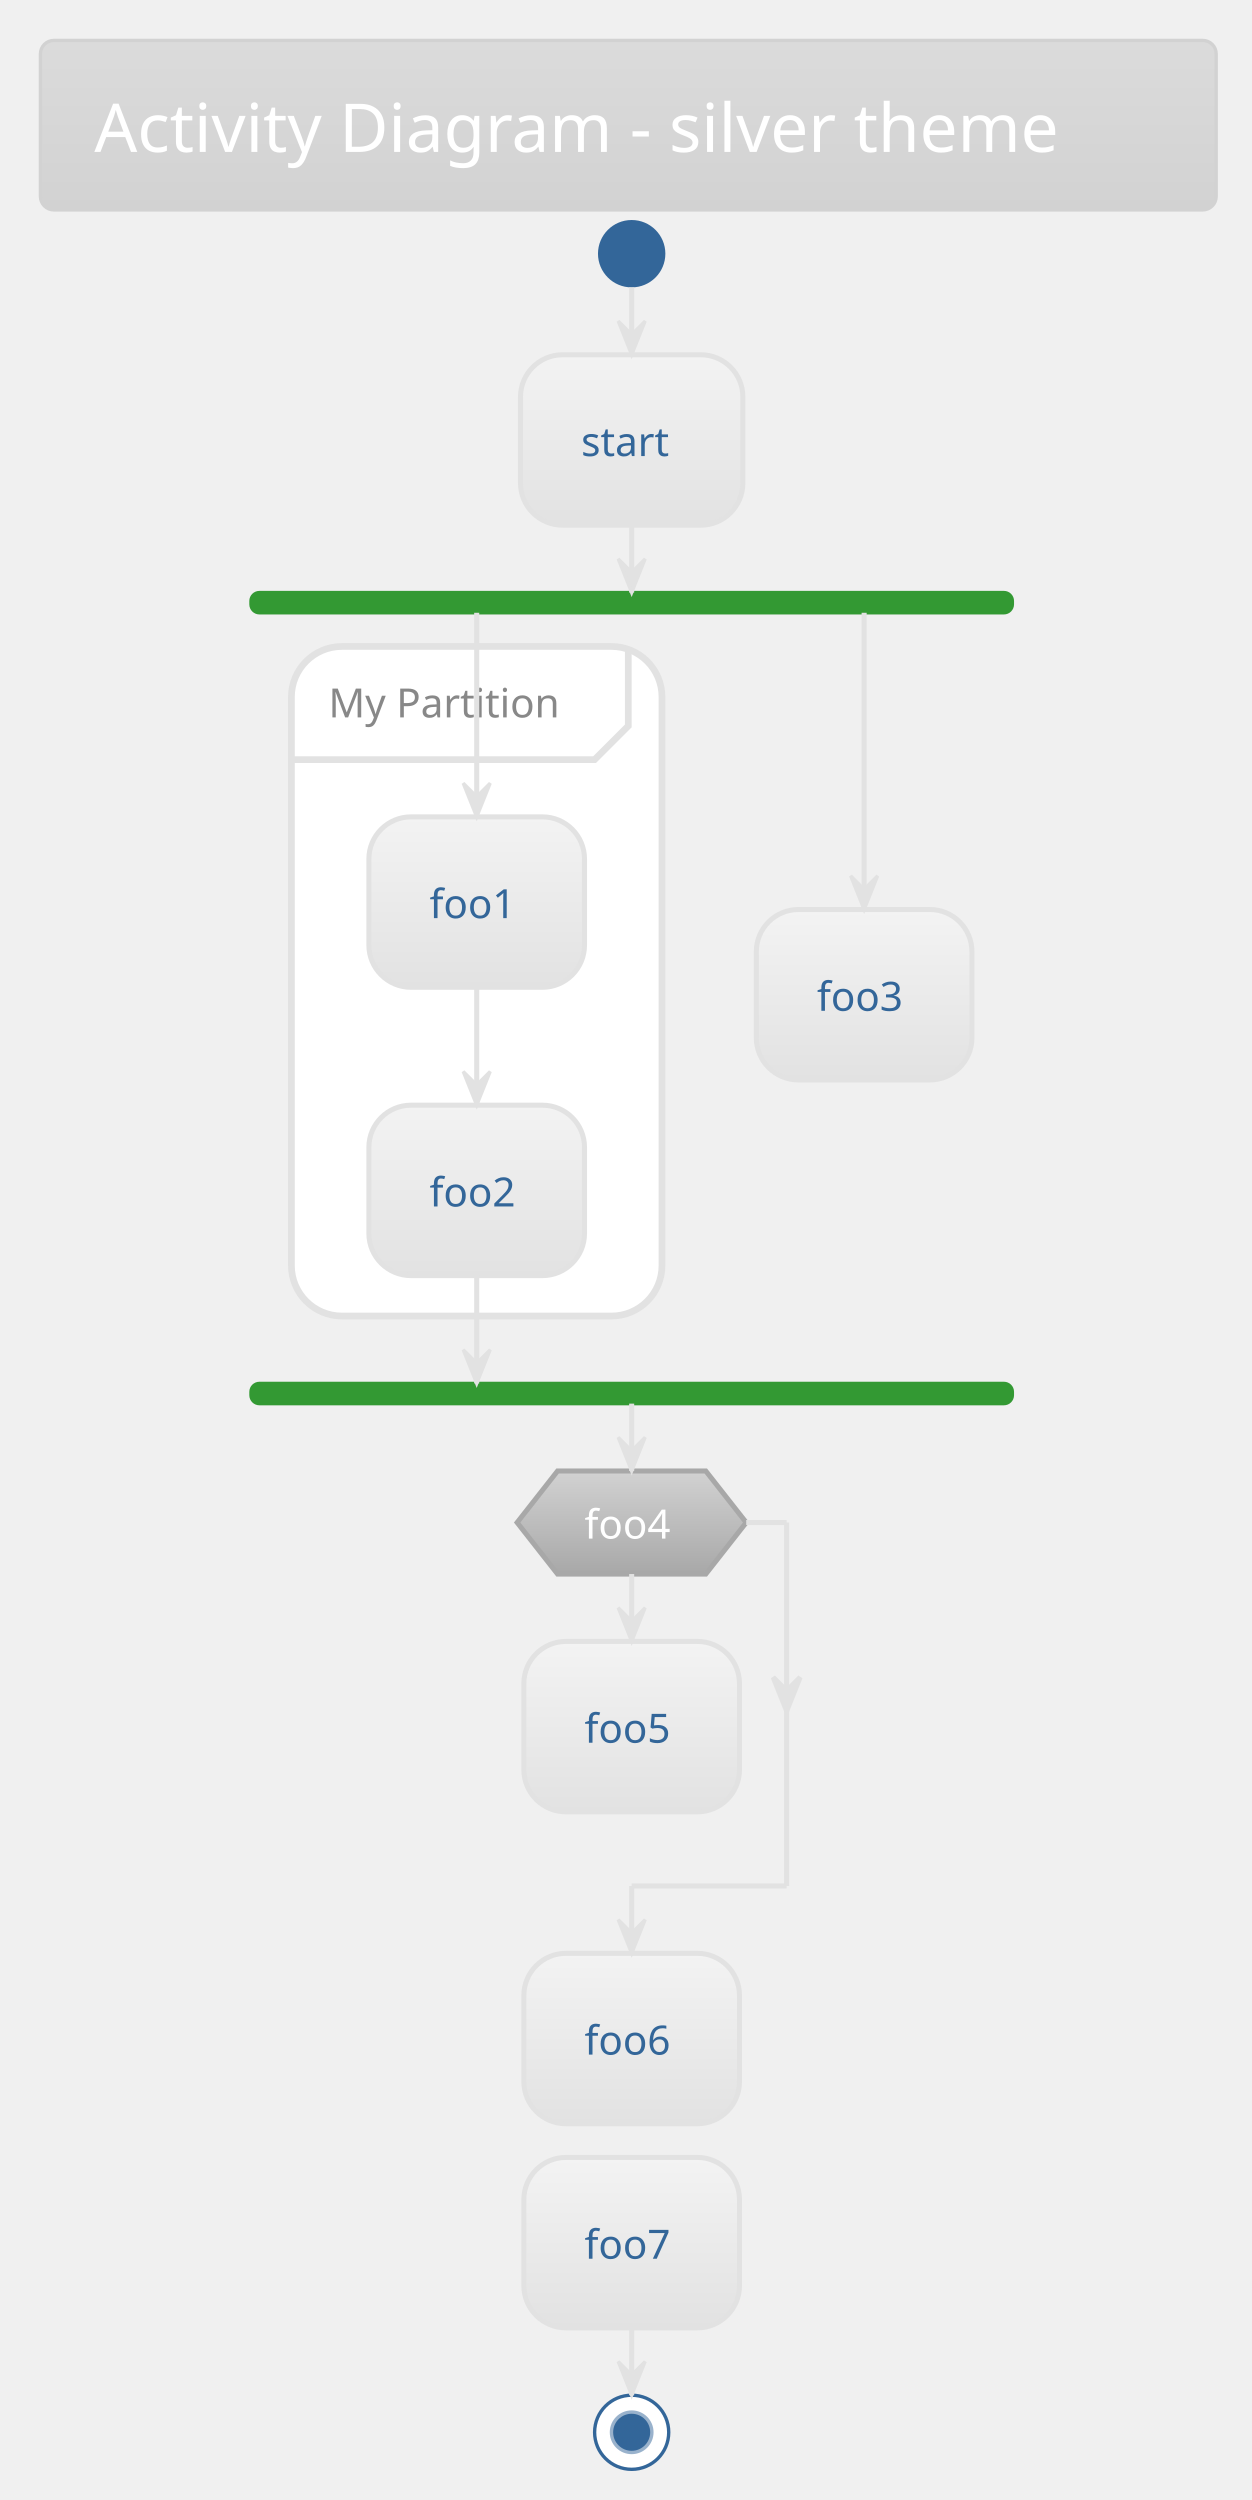
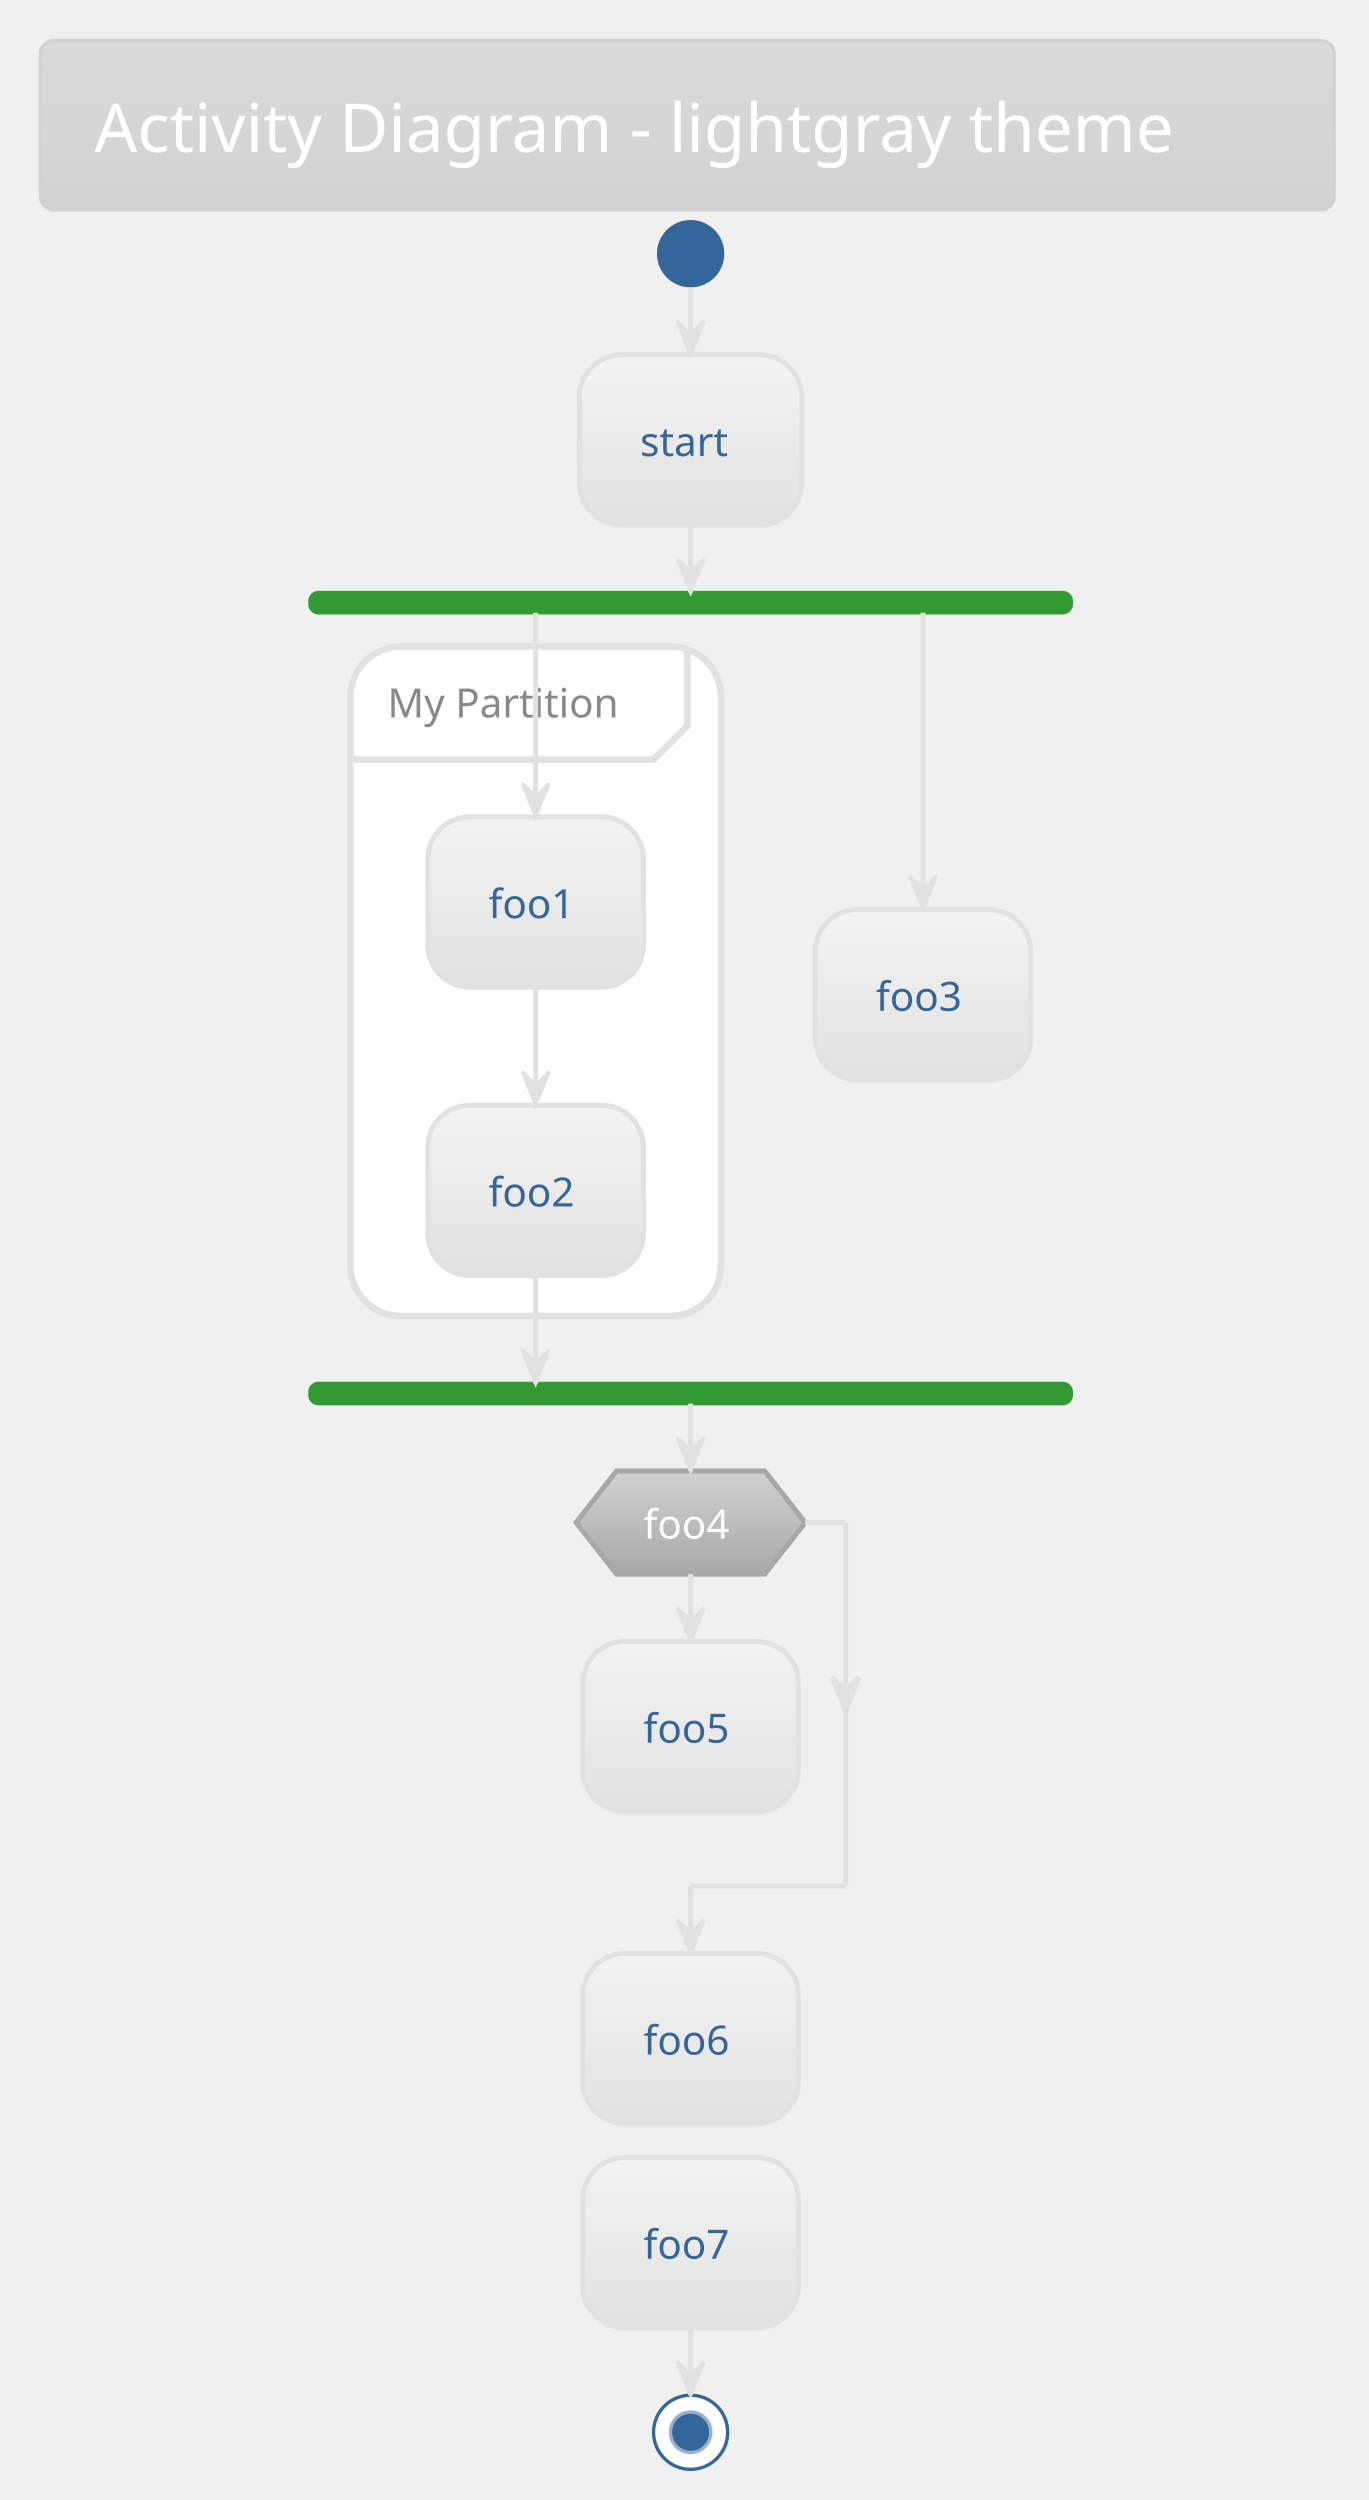
- <svg xmlns="http://www.w3.org/2000/svg" contentScriptType="application/ecmascript" contentStyleType="text/css" height="773.958px" preserveAspectRatio="none" style="width:387px;height:773px;" version="1.1" viewBox="0 0 387 773" width="387.5px" zoomAndPan="magnify">
+ <svg xmlns="http://www.w3.org/2000/svg" contentScriptType="application/ecmascript" contentStyleType="text/css" height="773.958px" preserveAspectRatio="none" style="width:423px;height:773px;" version="1.1" viewBox="0 0 423 773" width="423.958px" zoomAndPan="magnify">
  <defs>
-     <linearGradient id="g8t7x95fi1iv40" x1="50%" x2="50%" y1="0%" y2="100%">
+     <linearGradient id="g1j85857pwns00" x1="50%" x2="50%" y1="0%" y2="100%">
      <stop offset="0%" stop-color="#DBDBDB" />
      <stop offset="100%" stop-color="#D2D2D2" />
    </linearGradient>
-     <linearGradient id="g8t7x95fi1iv41" x1="50%" x2="50%" y1="0%" y2="100%">
+     <linearGradient id="g1j85857pwns01" x1="50%" x2="50%" y1="0%" y2="100%">
      <stop offset="0%" stop-color="#F3F3F3" />
      <stop offset="100%" stop-color="#E2E2E2" />
    </linearGradient>
-     <linearGradient id="g8t7x95fi1iv42" x1="50%" x2="50%" y1="0%" y2="100%">
+     <linearGradient id="g1j85857pwns02" x1="50%" x2="50%" y1="0%" y2="100%">
      <stop offset="0%" stop-color="#D2D2D2" />
      <stop offset="100%" stop-color="#A8A8A8" />
    </linearGradient>
  </defs>
  <g>
-     <rect fill="url(#g8t7x95fi1iv40)" height="52.403" rx="4.167" ry="4.167" style="stroke: #D2D2D2; stroke-width: 1.042;" width="363.542" x="12.5" y="12.5" />
-     <text fill="#FFFFFF" font-family="Verdana" font-size="20.833" lengthAdjust="spacingAndGlyphs" textLength="330.208" x="29.167" y="46.987">Activity Diagram - silver theme</text>
-     <ellipse cx="195.312" cy="78.444" fill="#336699" rx="10.417" ry="10.417" style="stroke: none; stroke-width: 1.042;" />
-     <rect fill="url(#g8t7x95fi1iv41)" height="52.692" rx="13.021" ry="13.021" style="stroke: #E2E2E2; stroke-width: 1.562;" width="68.75" x="160.938" y="109.694" />
-     <text fill="#336699" font-family="Verdana" font-size="12.5" lengthAdjust="spacingAndGlyphs" textLength="31.25" x="179.688" y="141.012">start</text>
-     <rect fill="#339933" height="6.25" rx="2.604" ry="2.604" style="stroke: #339933; stroke-width: 1.042;" width="235.417" x="77.604" y="183.219" />
-     <rect fill="#FFFFFF" height="207.033" rx="15.625" ry="15.625" style="stroke: #E2E2E2; stroke-width: 2.083;" width="114.583" x="90.104" y="199.886" />
-     <path d="M194.271,200.928 L194.271,224.453 L183.854,234.869 L90.104,234.869 " fill="none" style="stroke: #E2E2E2; stroke-width: 2.083;" />
-     <text fill="#888888" font-family="Verdana" font-size="12.5" lengthAdjust="spacingAndGlyphs" textLength="77.083" x="101.562" y="221.828">My Partition</text>
-     <rect fill="url(#g8t7x95fi1iv41)" height="52.692" rx="13.021" ry="13.021" style="stroke: #E2E2E2; stroke-width: 1.562;" width="66.667" x="114.062" y="252.578" />
-     <text fill="#336699" font-family="Verdana" font-size="12.5" lengthAdjust="spacingAndGlyphs" textLength="29.167" x="132.812" y="283.895">foo1</text>
-     <rect fill="url(#g8t7x95fi1iv41)" height="52.692" rx="13.021" ry="13.021" style="stroke: #E2E2E2; stroke-width: 1.562;" width="66.667" x="114.062" y="341.728" />
-     <text fill="#336699" font-family="Verdana" font-size="12.5" lengthAdjust="spacingAndGlyphs" textLength="29.167" x="132.812" y="373.045">foo2</text>
-     <rect fill="url(#g8t7x95fi1iv41)" height="52.692" rx="13.021" ry="13.021" style="stroke: #E2E2E2; stroke-width: 1.562;" width="66.667" x="233.854" y="281.224" />
-     <text fill="#336699" font-family="Verdana" font-size="12.5" lengthAdjust="spacingAndGlyphs" textLength="29.167" x="252.604" y="312.541">foo3</text>
-     <rect fill="#339933" height="6.25" rx="2.604" ry="2.604" style="stroke: #339933; stroke-width: 1.042;" width="235.417" x="77.604" y="427.753" />
-     <rect fill="url(#g8t7x95fi1iv41)" height="52.692" rx="13.021" ry="13.021" style="stroke: #E2E2E2; stroke-width: 1.562;" width="66.667" x="161.979" y="507.528" />
-     <text fill="#336699" font-family="Verdana" font-size="12.5" lengthAdjust="spacingAndGlyphs" textLength="29.167" x="180.729" y="538.845">foo5</text>
-     <polygon fill="url(#g8t7x95fi1iv42)" points="172.396,454.836,218.229,454.836,230.729,470.765,218.229,486.694,172.396,486.694,159.896,470.765,172.396,454.836" style="stroke: #A8A8A8; stroke-width: 1.562;" />
-     <text fill="#FFFFFF" font-family="Verdana" font-size="12.5" lengthAdjust="spacingAndGlyphs" textLength="29.167" x="180.729" y="475.736">foo4</text>
-     <rect fill="url(#g8t7x95fi1iv41)" height="52.692" rx="13.021" ry="13.021" style="stroke: #E2E2E2; stroke-width: 1.562;" width="66.667" x="161.979" y="603.969" />
-     <text fill="#336699" font-family="Verdana" font-size="12.5" lengthAdjust="spacingAndGlyphs" textLength="29.167" x="180.729" y="635.287">foo6</text>
-     <rect fill="url(#g8t7x95fi1iv41)" height="52.692" rx="13.021" ry="13.021" style="stroke: #E2E2E2; stroke-width: 1.562;" width="66.667" x="161.979" y="667.078" />
-     <text fill="#336699" font-family="Verdana" font-size="12.5" lengthAdjust="spacingAndGlyphs" textLength="29.167" x="180.729" y="698.395">foo7</text>
-     <ellipse cx="195.312" cy="752.061" fill="#FFFFFF" rx="11.458" ry="11.458" style="stroke: #336699; stroke-width: 1.042;" />
-     <ellipse cx="195.312" cy="752.061" fill="#336699" rx="6.25" ry="6.25" style="stroke: #99B2CC; stroke-width: 1.042;" />
-     <line style="stroke: #E2E2E2; stroke-width: 1.562;" x1="195.312" x2="195.312" y1="88.861" y2="109.694" />
-     <polygon fill="#E2E2E2" points="191.146,99.278,195.312,109.694,199.479,99.278,195.312,103.444" style="stroke: #E2E2E2; stroke-width: 1.042;" />
-     <line style="stroke: #E2E2E2; stroke-width: 1.562;" x1="147.396" x2="147.396" y1="305.269" y2="341.728" />
-     <polygon fill="#E2E2E2" points="143.229,331.311,147.396,341.728,151.562,331.311,147.396,335.478" style="stroke: #E2E2E2; stroke-width: 1.042;" />
-     <line style="stroke: #E2E2E2; stroke-width: 1.562;" x1="147.396" x2="147.396" y1="189.469" y2="252.578" />
-     <polygon fill="#E2E2E2" points="143.229,242.161,147.396,252.578,151.562,242.161,147.396,246.328" style="stroke: #E2E2E2; stroke-width: 1.042;" />
-     <line style="stroke: #E2E2E2; stroke-width: 1.562;" x1="267.188" x2="267.188" y1="189.469" y2="281.224" />
-     <polygon fill="#E2E2E2" points="263.021,270.807,267.188,281.224,271.354,270.807,267.188,274.974" style="stroke: #E2E2E2; stroke-width: 1.042;" />
-     <line style="stroke: #E2E2E2; stroke-width: 1.562;" x1="147.396" x2="147.396" y1="394.419" y2="427.753" />
-     <polygon fill="#E2E2E2" points="143.229,417.336,147.396,427.753,151.562,417.336,147.396,421.503" style="stroke: #E2E2E2; stroke-width: 1.042;" />
-     <line style="stroke: #E2E2E2; stroke-width: 1.562;" x1="195.312" x2="195.312" y1="162.386" y2="183.219" />
-     <polygon fill="#E2E2E2" points="191.146,172.803,195.312,183.219,199.479,172.803,195.312,176.969" style="stroke: #E2E2E2; stroke-width: 1.042;" />
-     <line style="stroke: #E2E2E2; stroke-width: 1.562;" x1="195.312" x2="195.312" y1="486.694" y2="507.528" />
-     <polygon fill="#E2E2E2" points="191.146,497.111,195.312,507.528,199.479,497.111,195.312,501.278" style="stroke: #E2E2E2; stroke-width: 1.042;" />
-     <line style="stroke: #E2E2E2; stroke-width: 1.562;" x1="230.729" x2="243.229" y1="470.765" y2="470.765" />
-     <polygon fill="#E2E2E2" points="239.062,518.617,243.229,529.034,247.396,518.617,243.229,522.784" style="stroke: #E2E2E2; stroke-width: 1.562;" />
-     <line style="stroke: #E2E2E2; stroke-width: 1.562;" x1="243.229" x2="243.229" y1="470.765" y2="583.136" />
-     <line style="stroke: #E2E2E2; stroke-width: 1.562;" x1="243.229" x2="195.312" y1="583.136" y2="583.136" />
-     <line style="stroke: #E2E2E2; stroke-width: 1.562;" x1="195.312" x2="195.312" y1="583.136" y2="603.969" />
-     <polygon fill="#E2E2E2" points="191.146,593.553,195.312,603.969,199.479,593.553,195.312,597.719" style="stroke: #E2E2E2; stroke-width: 1.042;" />
-     <line style="stroke: #E2E2E2; stroke-width: 1.562;" x1="195.312" x2="195.312" y1="434.003" y2="454.836" />
-     <polygon fill="#E2E2E2" points="191.146,444.419,195.312,454.836,199.479,444.419,195.312,448.586" style="stroke: #E2E2E2; stroke-width: 1.042;" />
-     <line style="stroke: #E2E2E2; stroke-width: 1.562;" x1="195.312" x2="195.312" y1="719.769" y2="740.603" />
-     <polygon fill="#E2E2E2" points="191.146,730.186,195.312,740.603,199.479,730.186,195.312,734.353" style="stroke: #E2E2E2; stroke-width: 1.042;" />
+     <rect fill="url(#g1j85857pwns00)" height="52.403" rx="4.167" ry="4.167" style="stroke: #D2D2D2; stroke-width: 1.042;" width="400" x="12.5" y="12.5" />
+     <text fill="#FFFFFF" font-family="Verdana" font-size="20.833" lengthAdjust="spacingAndGlyphs" textLength="366.667" x="29.167" y="46.987">Activity Diagram - lightgray theme</text>
+     <ellipse cx="213.542" cy="78.444" fill="#336699" rx="10.417" ry="10.417" style="stroke: none; stroke-width: 1.042;" />
+     <rect fill="url(#g1j85857pwns01)" height="52.692" rx="13.021" ry="13.021" style="stroke: #E2E2E2; stroke-width: 1.562;" width="68.75" x="179.167" y="109.694" />
+     <text fill="#336699" font-family="Verdana" font-size="12.5" lengthAdjust="spacingAndGlyphs" textLength="31.25" x="197.917" y="141.012">start</text>
+     <rect fill="#339933" height="6.25" rx="2.604" ry="2.604" style="stroke: #339933; stroke-width: 1.042;" width="235.417" x="95.833" y="183.219" />
+     <rect fill="#FFFFFF" height="207.033" rx="15.625" ry="15.625" style="stroke: #E2E2E2; stroke-width: 2.083;" width="114.583" x="108.333" y="199.886" />
+     <path d="M212.5,200.928 L212.5,224.453 L202.083,234.869 L108.333,234.869 " fill="none" style="stroke: #E2E2E2; stroke-width: 2.083;" />
+     <text fill="#888888" font-family="Verdana" font-size="12.5" lengthAdjust="spacingAndGlyphs" textLength="77.083" x="119.792" y="221.828">My Partition</text>
+     <rect fill="url(#g1j85857pwns01)" height="52.692" rx="13.021" ry="13.021" style="stroke: #E2E2E2; stroke-width: 1.562;" width="66.667" x="132.292" y="252.578" />
+     <text fill="#336699" font-family="Verdana" font-size="12.5" lengthAdjust="spacingAndGlyphs" textLength="29.167" x="151.042" y="283.895">foo1</text>
+     <rect fill="url(#g1j85857pwns01)" height="52.692" rx="13.021" ry="13.021" style="stroke: #E2E2E2; stroke-width: 1.562;" width="66.667" x="132.292" y="341.728" />
+     <text fill="#336699" font-family="Verdana" font-size="12.5" lengthAdjust="spacingAndGlyphs" textLength="29.167" x="151.042" y="373.045">foo2</text>
+     <rect fill="url(#g1j85857pwns01)" height="52.692" rx="13.021" ry="13.021" style="stroke: #E2E2E2; stroke-width: 1.562;" width="66.667" x="252.083" y="281.224" />
+     <text fill="#336699" font-family="Verdana" font-size="12.5" lengthAdjust="spacingAndGlyphs" textLength="29.167" x="270.833" y="312.541">foo3</text>
+     <rect fill="#339933" height="6.25" rx="2.604" ry="2.604" style="stroke: #339933; stroke-width: 1.042;" width="235.417" x="95.833" y="427.753" />
+     <rect fill="url(#g1j85857pwns01)" height="52.692" rx="13.021" ry="13.021" style="stroke: #E2E2E2; stroke-width: 1.562;" width="66.667" x="180.208" y="507.528" />
+     <text fill="#336699" font-family="Verdana" font-size="12.5" lengthAdjust="spacingAndGlyphs" textLength="29.167" x="198.958" y="538.845">foo5</text>
+     <polygon fill="url(#g1j85857pwns02)" points="190.625,454.836,236.458,454.836,248.958,470.765,236.458,486.694,190.625,486.694,178.125,470.765,190.625,454.836" style="stroke: #A8A8A8; stroke-width: 1.562;" />
+     <text fill="#FFFFFF" font-family="Verdana" font-size="12.5" lengthAdjust="spacingAndGlyphs" textLength="29.167" x="198.958" y="475.736">foo4</text>
+     <rect fill="url(#g1j85857pwns01)" height="52.692" rx="13.021" ry="13.021" style="stroke: #E2E2E2; stroke-width: 1.562;" width="66.667" x="180.208" y="603.969" />
+     <text fill="#336699" font-family="Verdana" font-size="12.5" lengthAdjust="spacingAndGlyphs" textLength="29.167" x="198.958" y="635.287">foo6</text>
+     <rect fill="url(#g1j85857pwns01)" height="52.692" rx="13.021" ry="13.021" style="stroke: #E2E2E2; stroke-width: 1.562;" width="66.667" x="180.208" y="667.078" />
+     <text fill="#336699" font-family="Verdana" font-size="12.5" lengthAdjust="spacingAndGlyphs" textLength="29.167" x="198.958" y="698.395">foo7</text>
+     <ellipse cx="213.542" cy="752.061" fill="#FFFFFF" rx="11.458" ry="11.458" style="stroke: #336699; stroke-width: 1.042;" />
+     <ellipse cx="213.542" cy="752.061" fill="#336699" rx="6.25" ry="6.25" style="stroke: #99B2CC; stroke-width: 1.042;" />
+     <line style="stroke: #E2E2E2; stroke-width: 1.562;" x1="213.542" x2="213.542" y1="88.861" y2="109.694" />
+     <polygon fill="#E2E2E2" points="209.375,99.278,213.542,109.694,217.708,99.278,213.542,103.444" style="stroke: #E2E2E2; stroke-width: 1.042;" />
+     <line style="stroke: #E2E2E2; stroke-width: 1.562;" x1="165.625" x2="165.625" y1="305.269" y2="341.728" />
+     <polygon fill="#E2E2E2" points="161.458,331.311,165.625,341.728,169.792,331.311,165.625,335.478" style="stroke: #E2E2E2; stroke-width: 1.042;" />
+     <line style="stroke: #E2E2E2; stroke-width: 1.562;" x1="165.625" x2="165.625" y1="189.469" y2="252.578" />
+     <polygon fill="#E2E2E2" points="161.458,242.161,165.625,252.578,169.792,242.161,165.625,246.328" style="stroke: #E2E2E2; stroke-width: 1.042;" />
+     <line style="stroke: #E2E2E2; stroke-width: 1.562;" x1="285.417" x2="285.417" y1="189.469" y2="281.224" />
+     <polygon fill="#E2E2E2" points="281.25,270.807,285.417,281.224,289.583,270.807,285.417,274.974" style="stroke: #E2E2E2; stroke-width: 1.042;" />
+     <line style="stroke: #E2E2E2; stroke-width: 1.562;" x1="165.625" x2="165.625" y1="394.419" y2="427.753" />
+     <polygon fill="#E2E2E2" points="161.458,417.336,165.625,427.753,169.792,417.336,165.625,421.503" style="stroke: #E2E2E2; stroke-width: 1.042;" />
+     <line style="stroke: #E2E2E2; stroke-width: 1.562;" x1="213.542" x2="213.542" y1="162.386" y2="183.219" />
+     <polygon fill="#E2E2E2" points="209.375,172.803,213.542,183.219,217.708,172.803,213.542,176.969" style="stroke: #E2E2E2; stroke-width: 1.042;" />
+     <line style="stroke: #E2E2E2; stroke-width: 1.562;" x1="213.542" x2="213.542" y1="486.694" y2="507.528" />
+     <polygon fill="#E2E2E2" points="209.375,497.111,213.542,507.528,217.708,497.111,213.542,501.278" style="stroke: #E2E2E2; stroke-width: 1.042;" />
+     <line style="stroke: #E2E2E2; stroke-width: 1.562;" x1="248.958" x2="261.458" y1="470.765" y2="470.765" />
+     <polygon fill="#E2E2E2" points="257.292,518.617,261.458,529.034,265.625,518.617,261.458,522.784" style="stroke: #E2E2E2; stroke-width: 1.562;" />
+     <line style="stroke: #E2E2E2; stroke-width: 1.562;" x1="261.458" x2="261.458" y1="470.765" y2="583.136" />
+     <line style="stroke: #E2E2E2; stroke-width: 1.562;" x1="261.458" x2="213.542" y1="583.136" y2="583.136" />
+     <line style="stroke: #E2E2E2; stroke-width: 1.562;" x1="213.542" x2="213.542" y1="583.136" y2="603.969" />
+     <polygon fill="#E2E2E2" points="209.375,593.553,213.542,603.969,217.708,593.553,213.542,597.719" style="stroke: #E2E2E2; stroke-width: 1.042;" />
+     <line style="stroke: #E2E2E2; stroke-width: 1.562;" x1="213.542" x2="213.542" y1="434.003" y2="454.836" />
+     <polygon fill="#E2E2E2" points="209.375,444.419,213.542,454.836,217.708,444.419,213.542,448.586" style="stroke: #E2E2E2; stroke-width: 1.042;" />
+     <line style="stroke: #E2E2E2; stroke-width: 1.562;" x1="213.542" x2="213.542" y1="719.769" y2="740.603" />
+     <polygon fill="#E2E2E2" points="209.375,730.186,213.542,740.603,217.708,730.186,213.542,734.353" style="stroke: #E2E2E2; stroke-width: 1.042;" />
  </g>
</svg>
